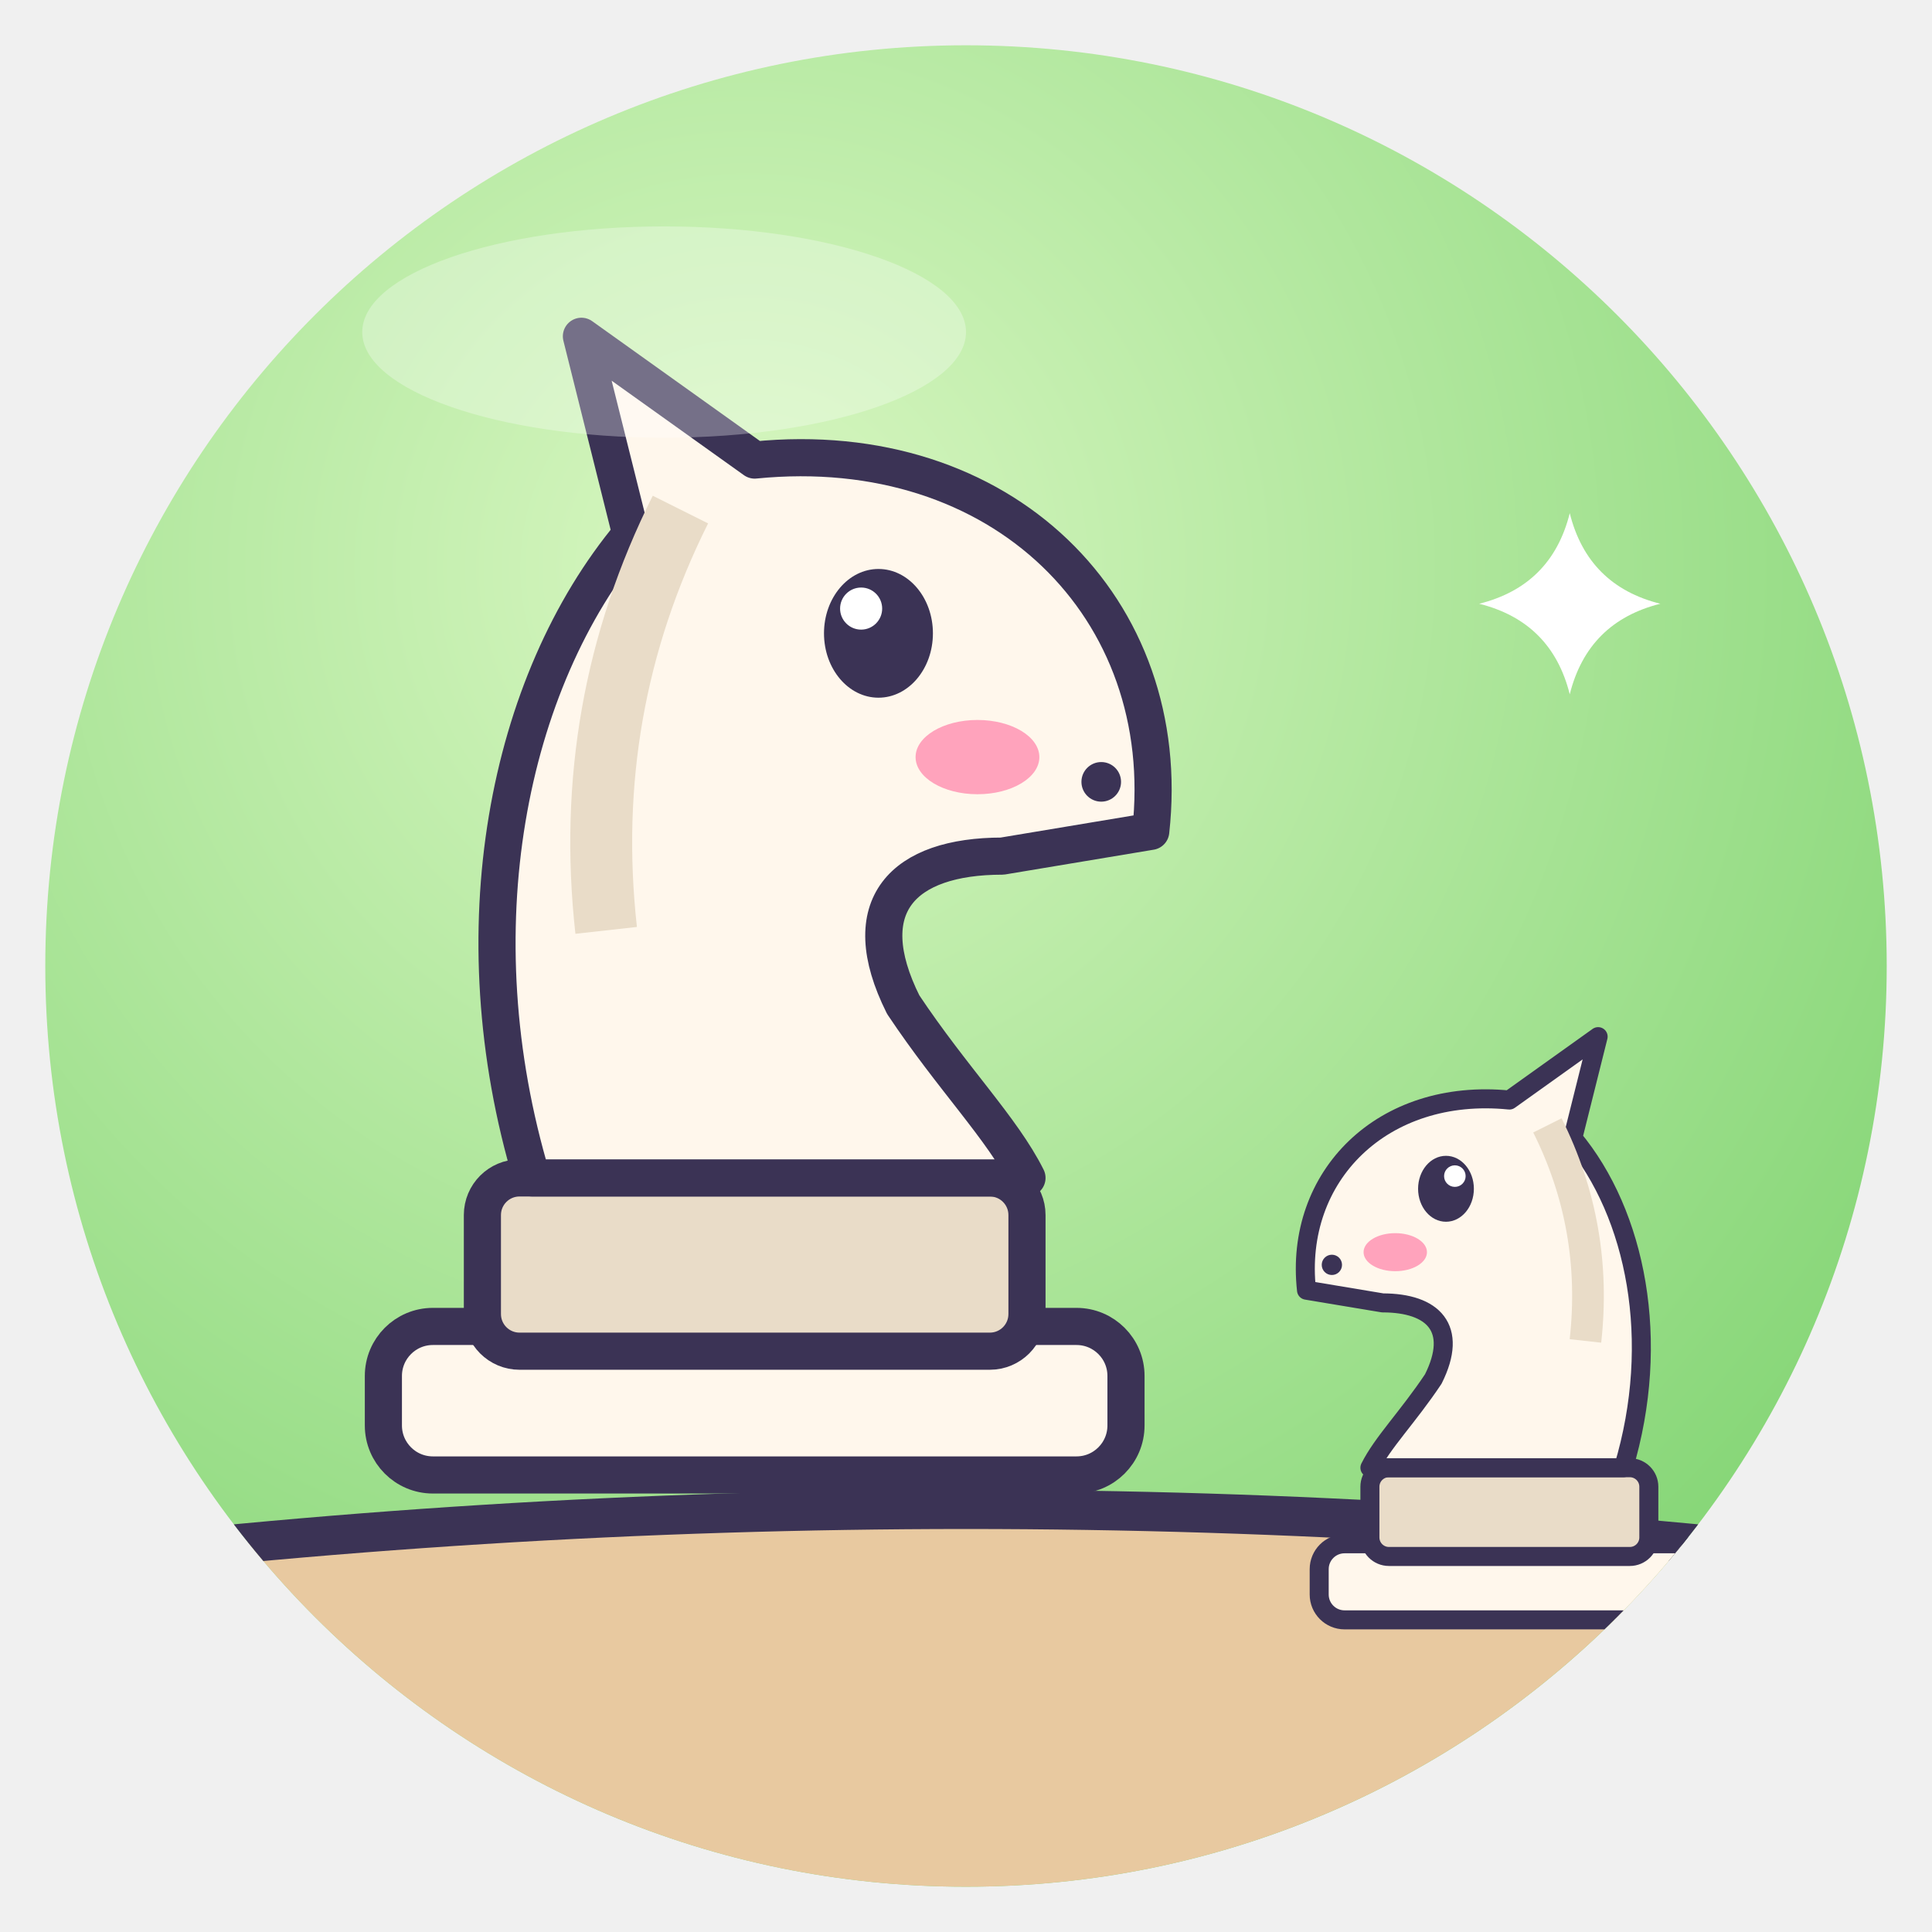
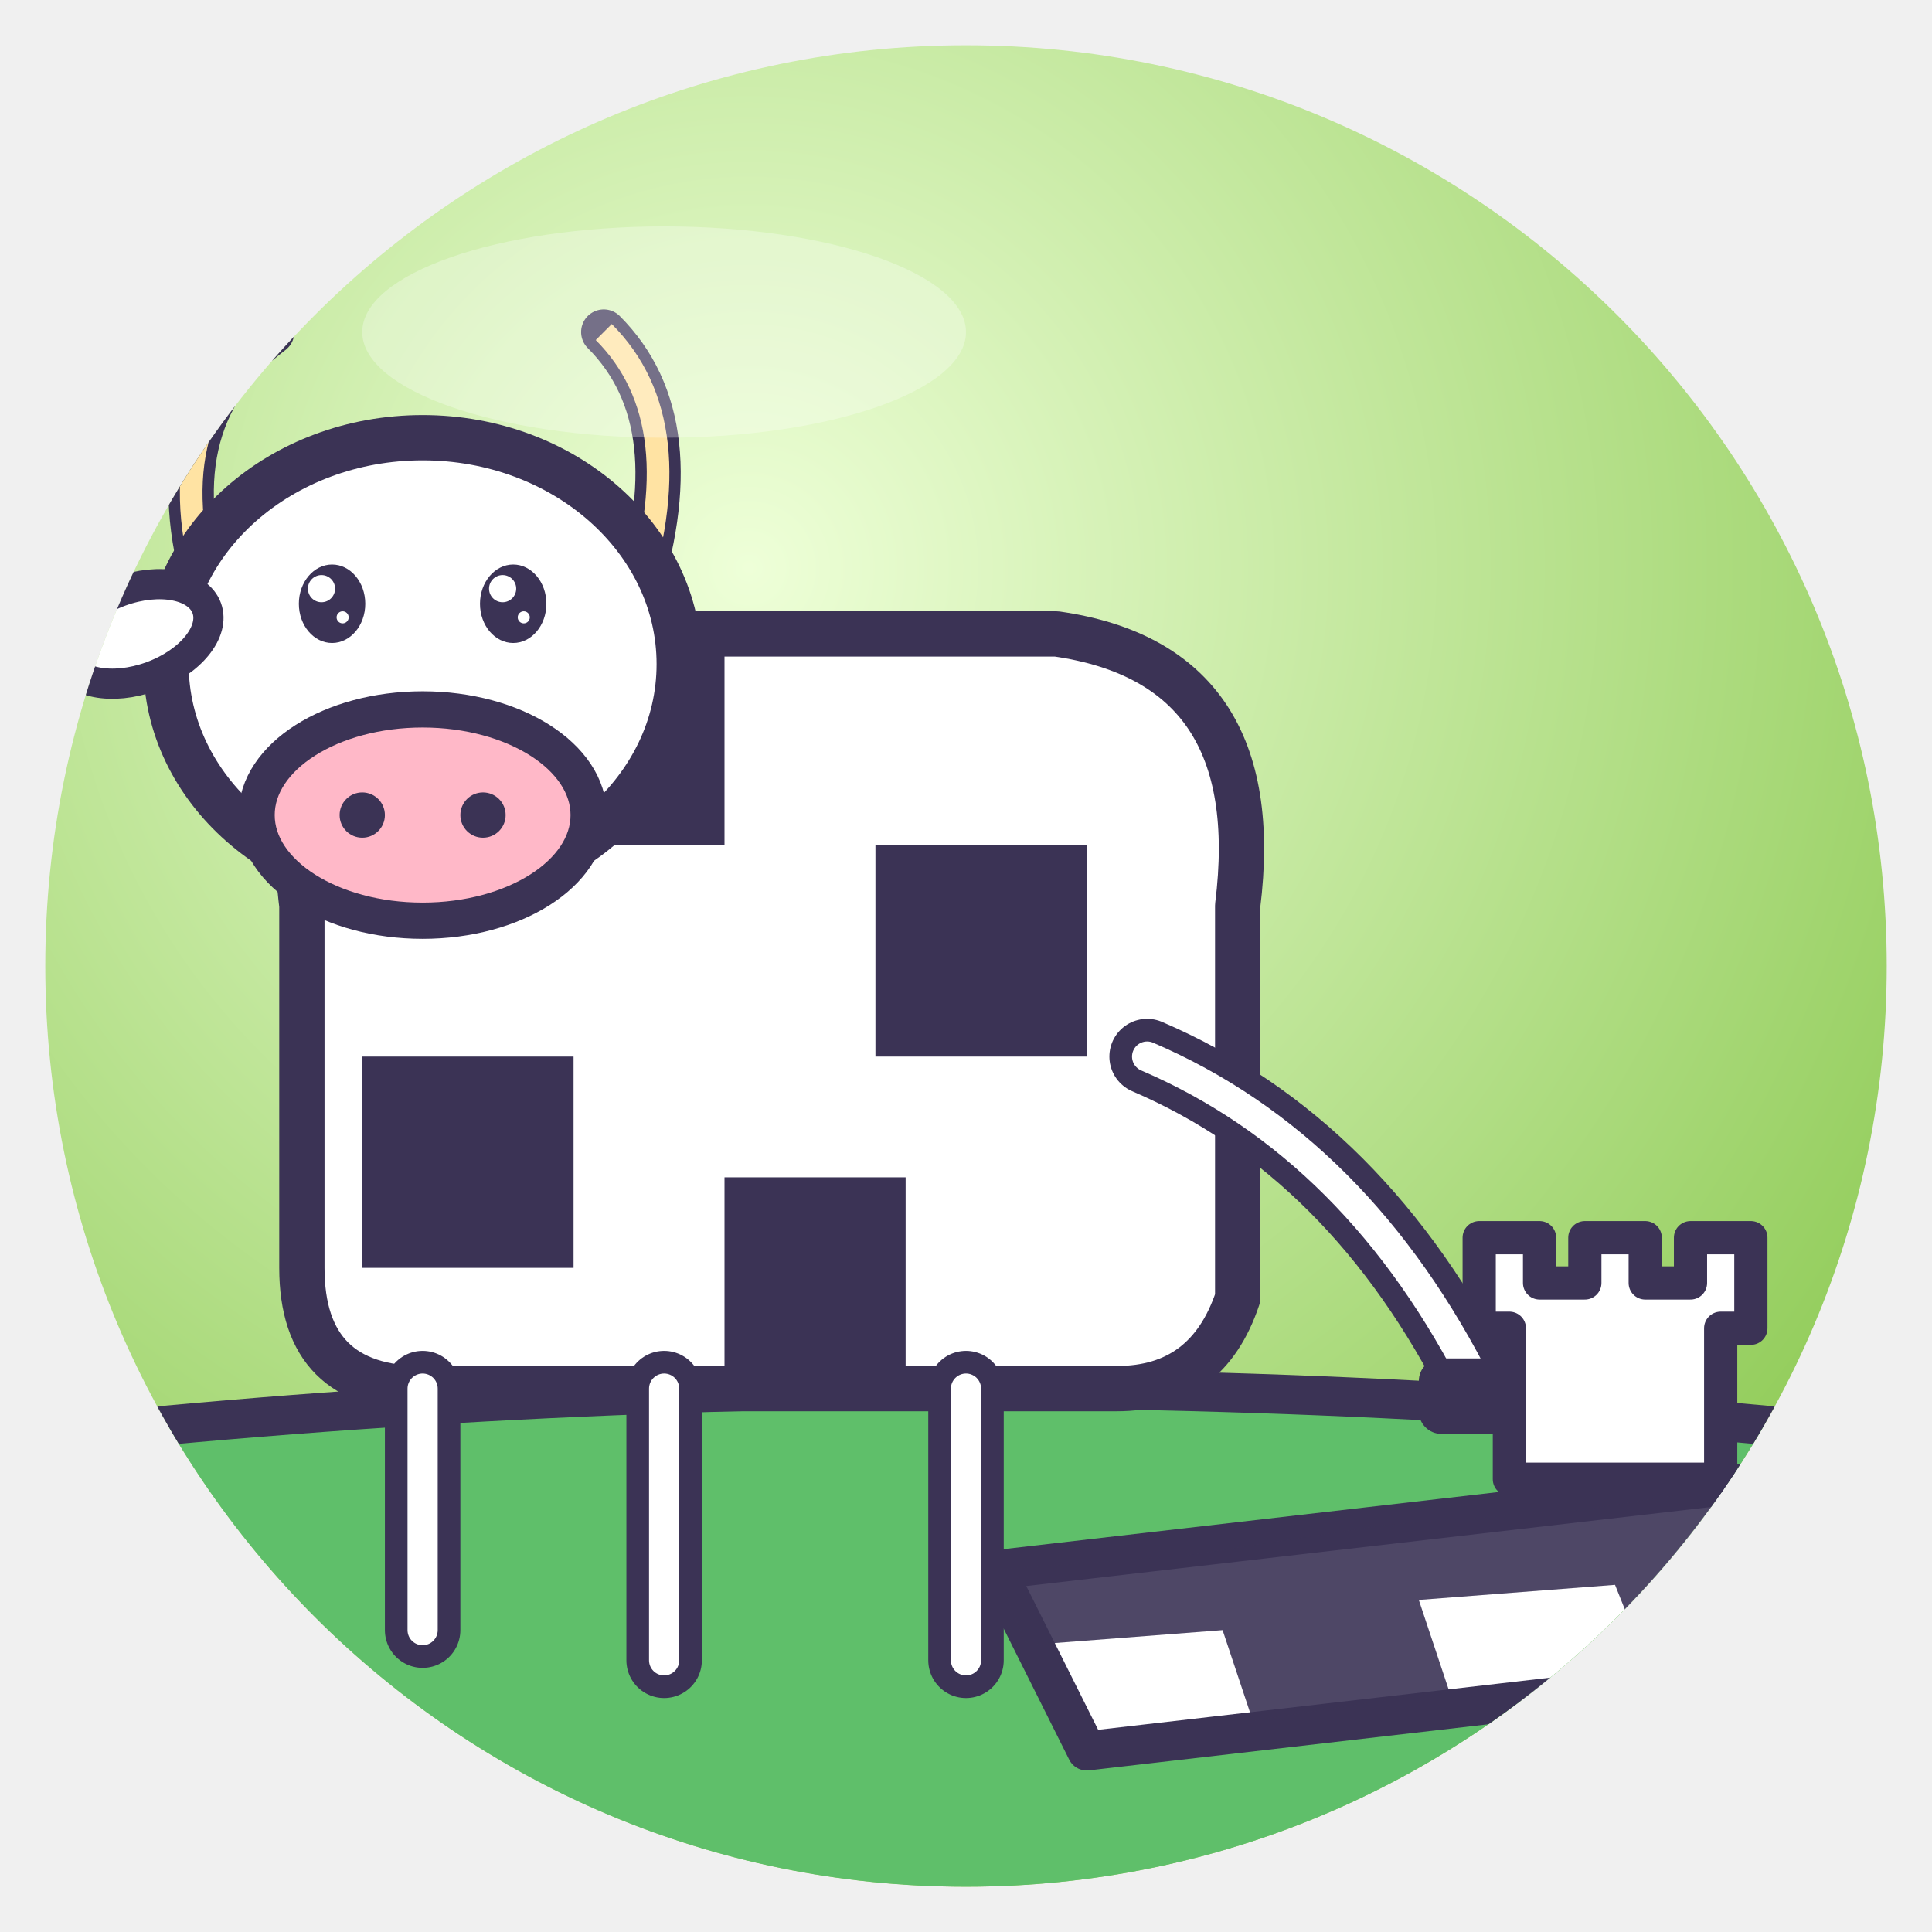
<svg xmlns="http://www.w3.org/2000/svg" viewBox="0 0 128 128" width="128" height="128">
  <defs>
    <radialGradient id="g" cx="38%" cy="28%" r="85%">
-       <stop offset="0" stop-color="#D9F7C2" />
-       <stop offset="1" stop-color="#7CD26E" />
+       <stop offset="0" stop-color="#EEFFD8" />
+       <stop offset="1" stop-color="#86C64A" />
    </radialGradient>
    <clipPath id="c">
      <circle cx="64" cy="64" r="61" />
    </clipPath>
  </defs>
  <circle cx="64" cy="64" r="61" fill="url(#g)" />
  <g clip-path="url(#c)">
-     <path d="M0 104 Q64 96 128 104 V128 H0Z" fill="#E8C9A0" stroke="#3B3355" stroke-linejoin="round" stroke-linecap="round" stroke-width="2.6" />
-     <g transform="translate(50 60) rotate(0) scale(0.82 0.82)">
-       <rect x="-30" y="34" width="60" height="12" rx="4" fill="#FFF7EC" stroke="#3B3355" stroke-linejoin="round" stroke-linecap="round" stroke-width="3" />
-       <rect x="-22" y="22" width="44" height="14" rx="3" fill="#E9DCC8" stroke="#3B3355" stroke-linejoin="round" stroke-linecap="round" stroke-width="3" />
-       <path d="M-18 22 C-24 2 -20 -18 -10 -30 L-14 -46 L0 -36 C20 -38 34 -24 32 -6 L20 -4 C12 -4 8 0 12 8 C16 14 20 18 22 22Z" fill="#FFF7EC" stroke="#3B3355" stroke-linejoin="round" stroke-linecap="round" stroke-width="3" />
-       <path d="M-6 -32 Q-14 -16 -12 2" fill="none" stroke="#E9DCC8" stroke-width="5" />
-       <ellipse cx="10" cy="-22" rx="4.4" ry="5.2" fill="#3B3355" />
-       <circle cx="8.6" cy="-24" r="1.7" fill="#fff" />
-       <ellipse cx="18" cy="-12" rx="5" ry="3" fill="#FF7FA8" opacity=".7" />
-       <circle cx="28" cy="-10" r="1.6" fill="#3B3355" />
-     </g>
-     <g transform="translate(100 88) rotate(0) scale(-0.42 0.42)">
-       <rect x="-30" y="34" width="60" height="12" rx="4" fill="#FFF7EC" stroke="#3B3355" stroke-linejoin="round" stroke-linecap="round" stroke-width="3" />
-       <rect x="-22" y="22" width="44" height="14" rx="3" fill="#E9DCC8" stroke="#3B3355" stroke-linejoin="round" stroke-linecap="round" stroke-width="3" />
-       <path d="M-18 22 C-24 2 -20 -18 -10 -30 L-14 -46 L0 -36 C20 -38 34 -24 32 -6 L20 -4 C12 -4 8 0 12 8 C16 14 20 18 22 22Z" fill="#FFF7EC" stroke="#3B3355" stroke-linejoin="round" stroke-linecap="round" stroke-width="3" />
-       <path d="M-6 -32 Q-14 -16 -12 2" fill="none" stroke="#E9DCC8" stroke-width="5" />
-       <ellipse cx="10" cy="-22" rx="4.4" ry="5.2" fill="#3B3355" />
-       <circle cx="8.6" cy="-24" r="1.7" fill="#fff" />
-       <ellipse cx="18" cy="-12" rx="5" ry="3" fill="#FF7FA8" opacity=".7" />
-       <circle cx="28" cy="-10" r="1.6" fill="#3B3355" />
-     </g>
-     <path d="M104 34 Q105.2 38.8 110 40 Q105.2 41.2 104 46 Q102.8 41.2 98 40 Q102.8 38.8 104 34Z" fill="#fff" />
+     <path d="M-4 96 Q64 88 132 96 V132 H-4Z" fill="#5FBF6A" stroke="#3B3355" stroke-linejoin="round" stroke-linecap="round" stroke-width="2.6" />
+     <path d="M66 104 L118 98 L124 110 L72 116Z" fill="#fff" stroke="#3B3355" stroke-linejoin="round" stroke-linecap="round" stroke-width="2.6" />
+     <path d="M79 103 L92 101 L94 106 L81 108Z M105 100 L118 98 L120 103 L107 105Z M66 104 L79 103 L81 108 L68 109Z M92 101 L105 100 L107 105 L94 106Z  M81 108 L94 106 L96 112 L83 114Z M107 105 L120 103 L122 108 L109 110Z" fill="#3B3355" opacity=".9" />
+     <path d="M100 98 V88 H98 V82 H102 V85 H105 V82 H109 V85 H112 V82 H116 V88 H114 V98Z" fill="#fff" stroke="#3B3355" stroke-linejoin="round" stroke-linecap="round" stroke-width="2.2" />
+     <path d="M20 60 Q18 44 34 42 H70 Q84 44 82 60 V86 Q80 92 74 92 H28 Q20 92 20 84Z" fill="#fff" stroke="#3B3355" stroke-linejoin="round" stroke-linecap="round" stroke-width="3" />
+     <path d="M34 42 H48 V56 H34Z M58 56 H72 V70 H58Z M24 70 H38 V84 H24Z M48 78 H60 V92 H48Z" fill="#3B3355" />
+     <path d="M28 92 V108 M44 92 V110 M64 92 V110" stroke="#3B3355" stroke-linejoin="round" stroke-linecap="round" stroke-width="5" />
+     <path d="M28 92 V108 M44 92 V110 M64 92 V110" stroke="#fff" stroke-width="2" stroke-linecap="round" />
+     <path d="M76 70 Q90 76 98 92" fill="none" stroke="#3B3355" stroke-linejoin="round" stroke-linecap="round" stroke-width="5" />
+     <path d="M76 70 Q90 76 98 92" fill="none" stroke="#fff" stroke-width="2" stroke-linecap="round" />
+     <rect x="94" y="90" width="7" height="5" rx="1.5" fill="#3B3355" />
+     <path d="M14 40 Q10 28 18 22 M42 40 Q46 28 40 22" fill="none" stroke="#3B3355" stroke-linejoin="round" stroke-linecap="round" stroke-width="3" />
+     <path d="M14 40 Q10 28 18 22 M42 40 Q46 28 40 22" fill="none" stroke="#FFE3A3" stroke-width="1.5" />
+     <ellipse cx="28" cy="44" rx="17" ry="15" fill="#fff" stroke="#3B3355" stroke-linejoin="round" stroke-linecap="round" stroke-width="3" />
+     <ellipse cx="28" cy="54" rx="11" ry="7" fill="#FFB8C8" stroke="#3B3355" stroke-linejoin="round" stroke-linecap="round" stroke-width="2.4" />
+     <circle cx="24" cy="54" r="1.5" fill="#3B3355" />
+     <circle cx="32" cy="54" r="1.5" fill="#3B3355" />
+     <ellipse cx="22" cy="40" rx="2.2" ry="2.6" fill="#3B3355" />
+     <circle cx="21.3" cy="39.0" r="0.9" fill="#fff" />
+     <circle cx="22.7" cy="40.9" r="0.4" fill="#fff" />
+     <ellipse cx="34" cy="40" rx="2.2" ry="2.6" fill="#3B3355" />
+     <circle cx="33.3" cy="39.0" r="0.9" fill="#fff" />
+     <circle cx="34.7" cy="40.9" r="0.4" fill="#fff" />
+     <ellipse cx="9" cy="42" rx="5" ry="3" fill="#fff" stroke="#3B3355" stroke-linejoin="round" stroke-linecap="round" stroke-width="2" transform="rotate(-20 9 42)" />
  </g>
  <ellipse cx="44" cy="22" rx="20" ry="7" fill="#fff" opacity=".3" />
</svg>
